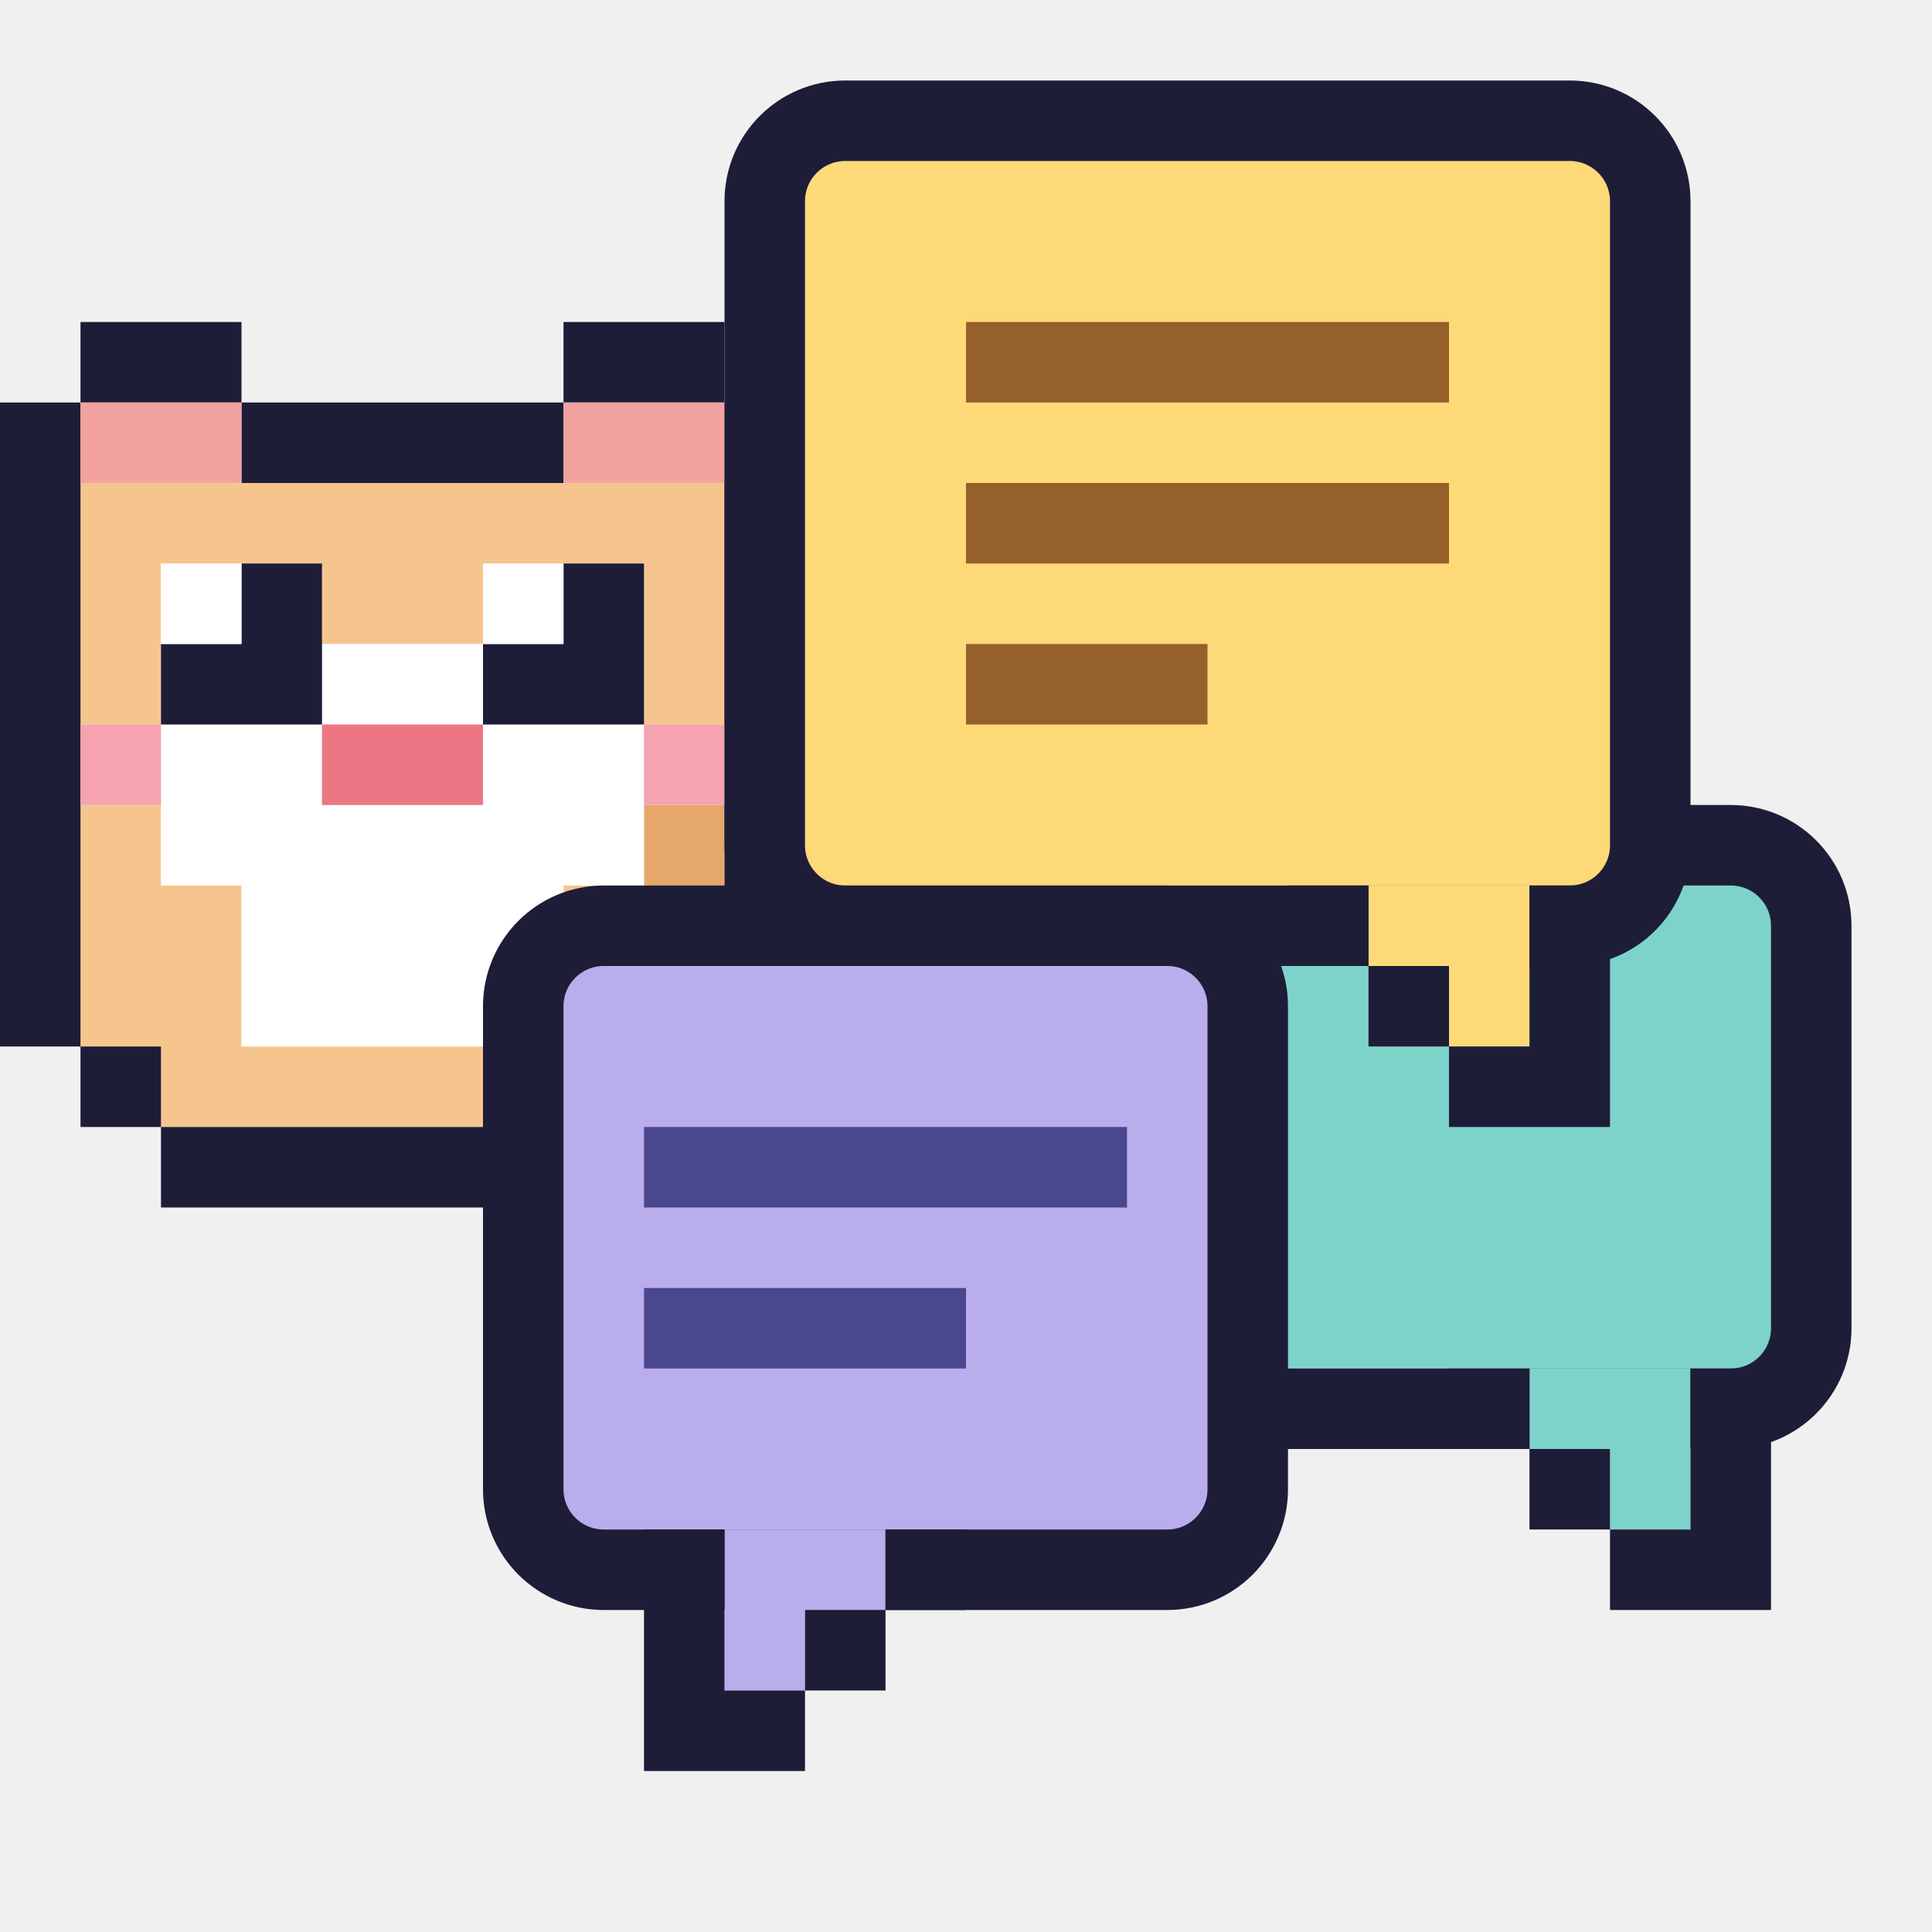
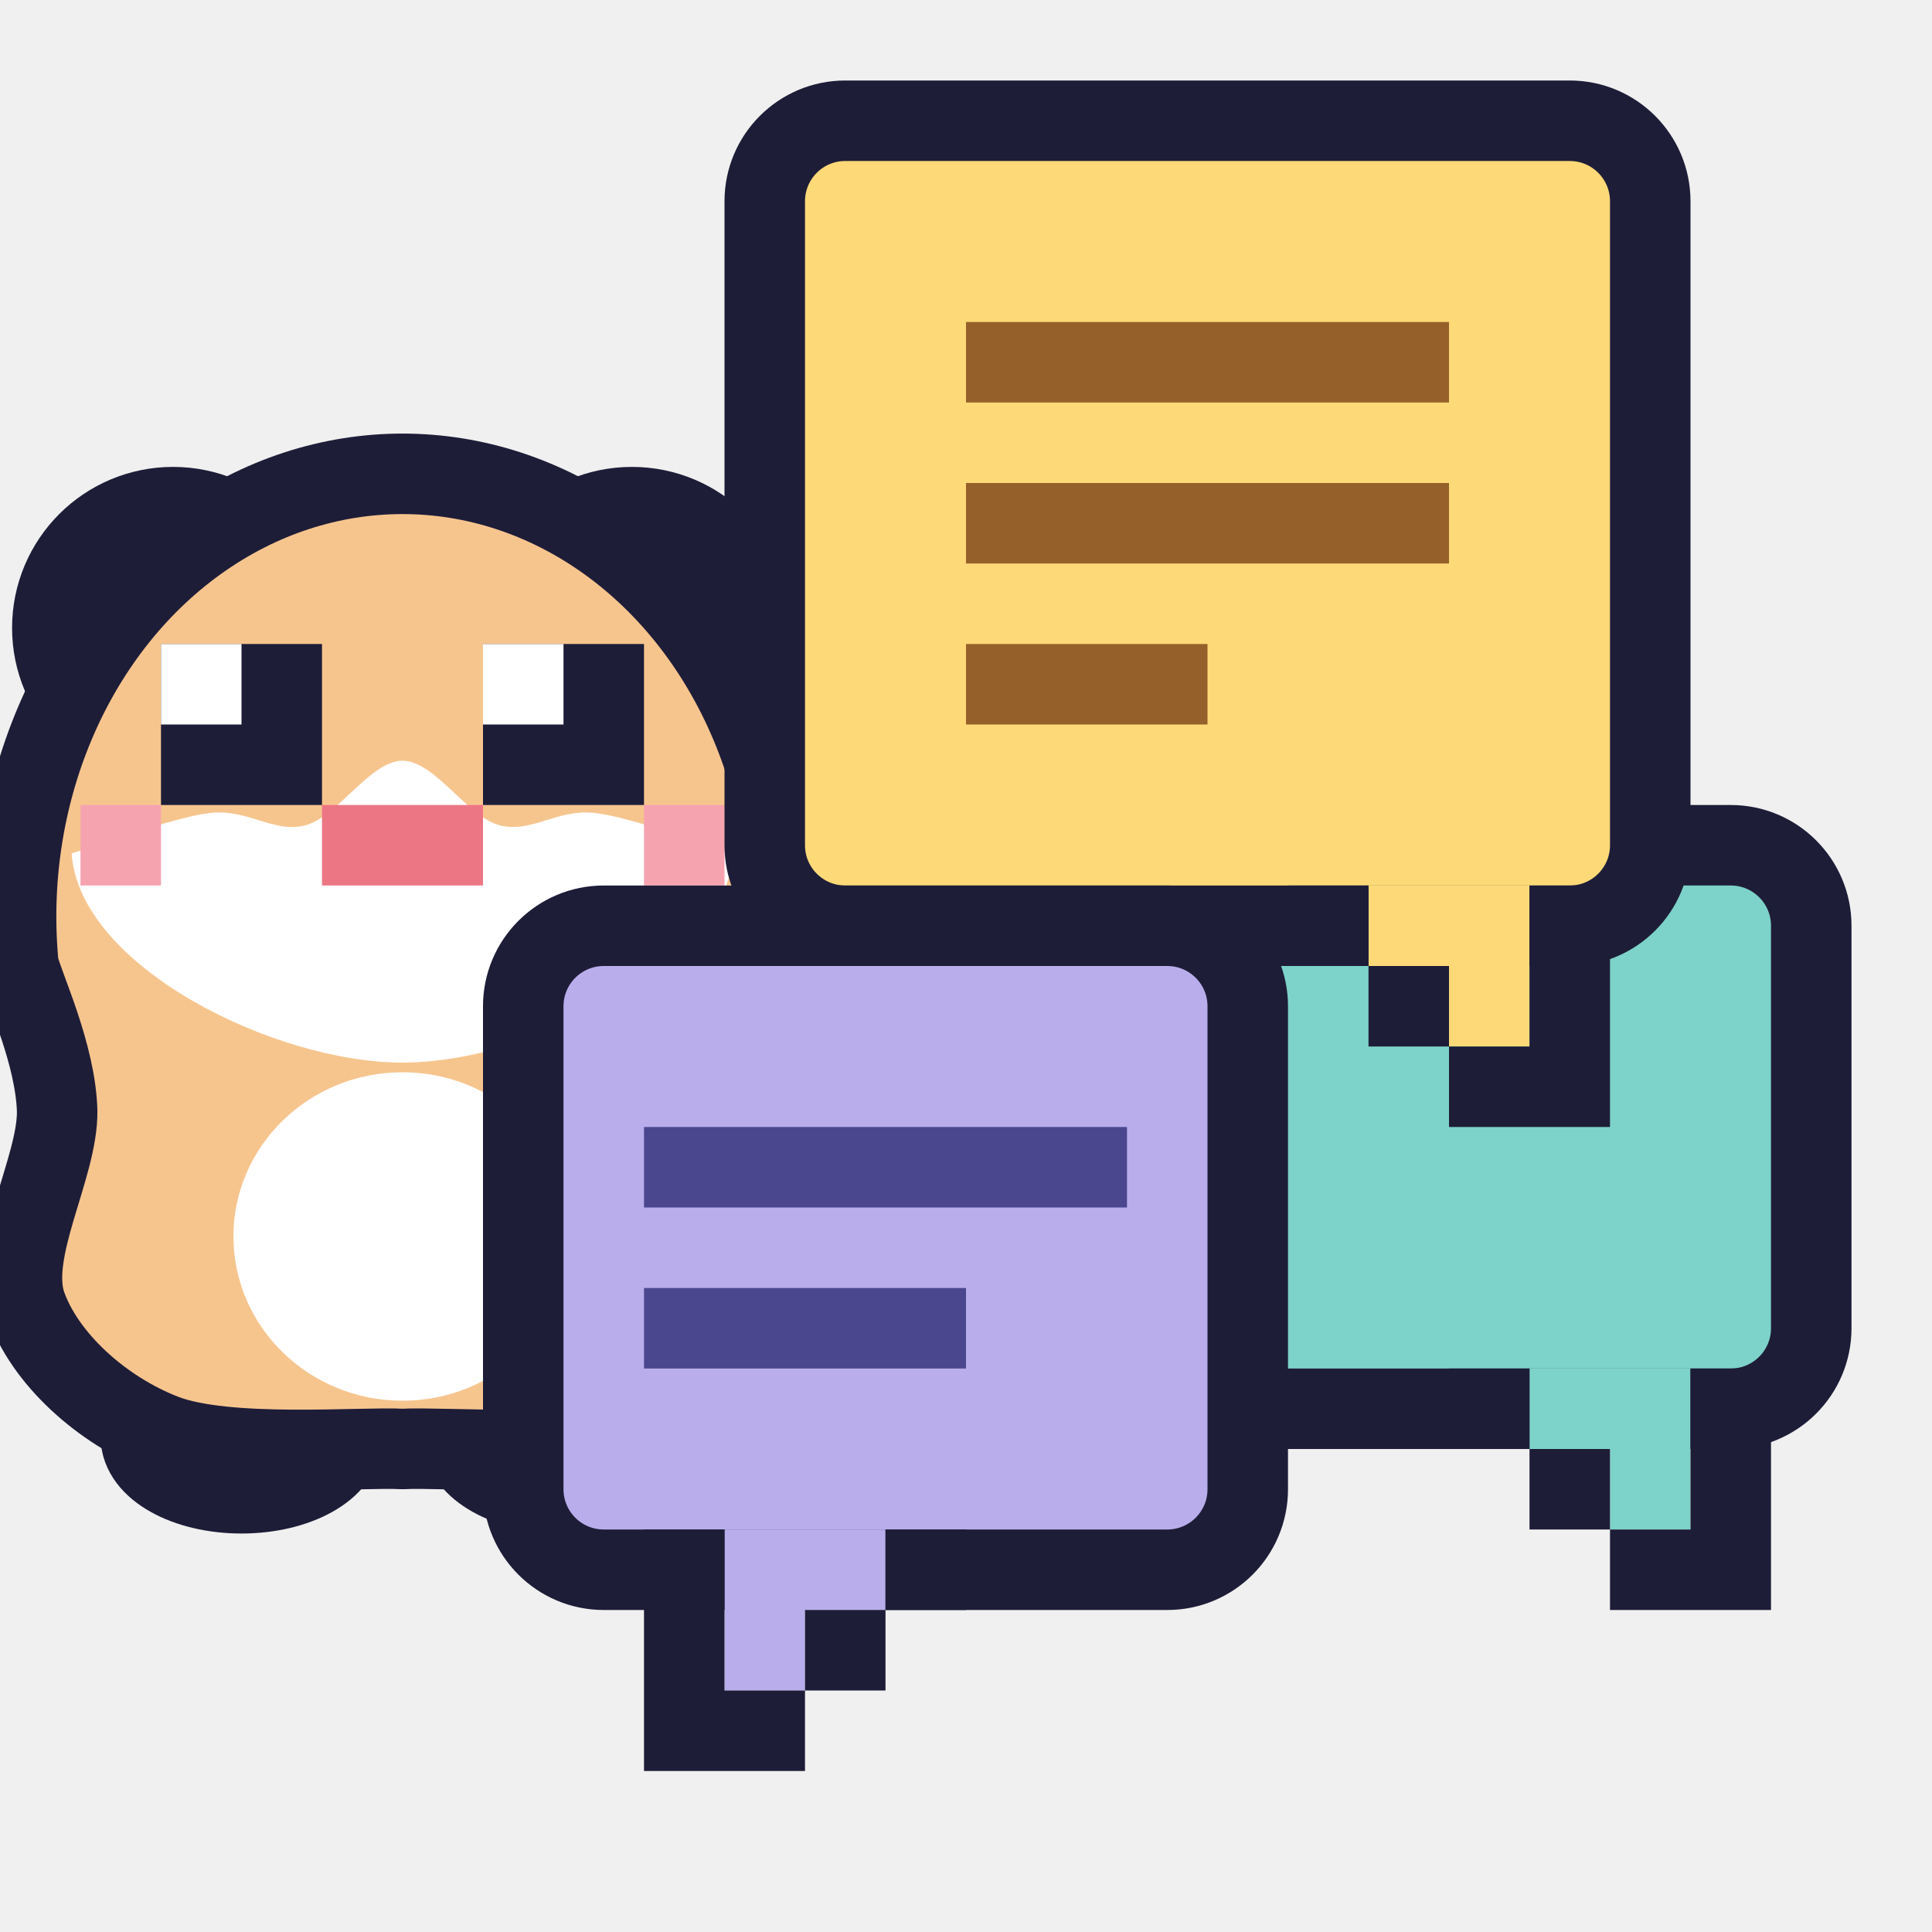
<svg xmlns="http://www.w3.org/2000/svg" width="24" height="24" viewBox="0 0 24 24">
  <g id="back">
    <path id="teal" d="M15.5 10.5H21.5A1 1 0 0 1 22.5 11.5V16.5A1 1 0 0 1 21.5 17.5H15.5A1 1 0 0 1 14.5 16.5V11.5A1 1 0 0 1 15.5 10.5Z" fill="#7DD3C9" stroke="#1E1D38" stroke-width="1" stroke-linejoin="round" />
    <path id="teal_tail_fill" d="M19 17h2v1h-2ZM20 18h1v1h-1Z" fill="#7DD3C9" />
    <path id="teal_tail_ink" d="M18 17h1v1h-1ZM21 17h1v1h-1ZM19 18h1v1h-1ZM21 18h1v1h-1ZM20 19h2v1h-2Z" fill="#1E1D38" />
  </g>
  <g id="hamster">
-     <path id="hm_peach" d="M1 6h8v1h-8ZM1 7h1v1h-1ZM4 7h2v1h-2ZM8 7h1v1h-1ZM1 8h1v1h-1ZM8 8h1v1h-1ZM1 10h1v1h-1ZM1 11h2v1h-2ZM7 11h1v1h-1ZM1 12h2v1h-2ZM7 12h1v1h-1ZM2 13h5v1h-5Z" fill="#F6C58E" />
-     <path id="hm_peach_shade" d="M8 10h1v1h-1ZM8 11h1v1h-1ZM8 12h1v1h-1ZM7 13h1v1h-1Z" fill="#E5A86A" />
-     <path id="hm_muzzle" d="M4 8h2v1h-2ZM2 9h2v1h-2ZM6 9h2v1h-2ZM2 10h6v1h-6ZM3 11h4v1h-4ZM3 12h4v1h-4Z" fill="#FFFFFF" />
-     <path id="hm_outline" d="M1 4h2v1h-2ZM7 4h2v1h-2ZM0 5h1v1h-1ZM3 5h4v1h-4ZM9 5h1v1h-1ZM0 6h1v1h-1ZM9 6h1v1h-1ZM0 7h1v1h-1ZM9 7h1v1h-1ZM0 8h1v1h-1ZM9 8h1v1h-1ZM0 9h1v1h-1ZM9 9h1v1h-1ZM0 10h1v1h-1ZM9 10h1v1h-1ZM0 11h1v1h-1ZM9 11h1v1h-1ZM0 12h1v1h-1ZM9 12h1v1h-1ZM1 13h1v1h-1ZM8 13h1v1h-1ZM2 14h6v1h-6Z" fill="#1E1D38" />
-     <path id="hm_ears_in" d="M1 5h2v1h-2ZM7 5h2v1h-2Z" fill="#F2A3A0" />
-     <path id="hm_eyes" d="M3 7h1v1h-1ZM7 7h1v1h-1ZM2 8h2v1h-2ZM6 8h2v1h-2Z" fill="#1E1D38" />
-     <path id="hm_eyes_hl" d="M2 7h1v1h-1ZM6 7h1v1h-1Z" fill="#FFFFFF" />
-     <path id="hm_blush" d="M1 9h1v1h-1ZM8 9h1v1h-1Z" fill="#F6A3B0" />
-     <path id="hm_nose" d="M4 9h2v1h-2Z" fill="#EC7684" />
+     <path id="hb_feet" d="M1.75 17.85A1.25 0.7 0 1 1 4.25 17.85A1.25 0.7 0 1 1 1.75 17.85ZM5.75 17.85A1.25 0.7 0 1 1 8.25 17.85A1.25 0.7 0 1 1 5.75 17.85Z" fill="#F6C58E" stroke="#1E1D38" stroke-width="1" />
+     <path id="hb_ears" d="M0.65 7.8A1.5 1.5 0 1 1 3.65 7.8A1.5 1.5 0 1 1 0.65 7.8ZM6.35 7.8A1.5 1.5 0 1 1 9.35 7.8A1.5 1.5 0 1 1 6.35 7.8Z" fill="#F6C58E" stroke="#1E1D38" stroke-width="1" />
+     <path id="hb_ears_in" d="M1.65 8A0.78 0.78 0 1 1 3.2 8A0.78 0.78 0 1 1 1.65 8ZM6.8 8A0.78 0.78 0 1 1 8.35 8A0.78 0.78 0 1 1 6.8 8Z" fill="#F2A3A0" />
+     <path id="hb_body" d="M0.23 12A4.8 5.5 0 1 1 9.77 12C9.69 12.3 9.31 13.1 9.29 13.8C9.28 14.5 9.9 15.53 9.68 16.2C9.45 16.87 8.74 17.52 7.96 17.82C7.18 18.12 5.49 17.97 5 18C4.51 17.97 2.82 18.12 2.04 17.82C1.26 17.52 0.55 16.87 0.32 16.2C0.1 15.53 0.72 14.5 0.71 13.8C0.69 13.1 0.31 12.3 0.23 12Z" fill="#F6C58E" stroke="#1E1D38" stroke-width="1" stroke-linejoin="round" />
+     <path id="hb_muzzle" d="M0.89 10.6C1.18 10.52 2.12 10.16 2.6 10.1C3.08 10.04 3.4 10.36 3.8 10.25C4.2 10.14 4.6 9.45 5 9.45C5.4 9.45 5.8 10.14 6.2 10.25C6.6 10.36 6.92 10.04 7.4 10.1C7.88 10.16 8.82 10.52 9.11 10.6C9.02 12 6.6 13.2 5 13.2C3.4 13.2 0.98 12 0.89 10.6ZM2.9 15.36A2.1 2.04 0 1 1 7.1 15.36A2.1 2.04 0 1 1 2.9 15.36Z" fill="#FFFFFF" />
+     <path id="hb_eyes" d="M2 8h2v2h-2ZM6 8h2v2h-2Z" fill="#1E1D38" />
+     <path id="hb_eyes_hl" d="M2 8h1v1h-1ZM6 8h1v1h-1Z" fill="#FFFFFF" />
+     <path id="hb_nose" d="M4 10h2v1h-2Z" fill="#EC7684" />
+     <path id="hb_blush" d="M1 10h1v1h-1ZM8 10h1v1h-1Z" fill="#F6A3B0" />
  </g>
  <g id="object">
    <path id="yellow" d="M10.5 1.5H19.5A1 1 0 0 1 20.5 2.5V10.5A1 1 0 0 1 19.5 11.5H10.5A1 1 0 0 1 9.5 10.5V2.5A1 1 0 0 1 10.5 1.5Z" fill="#FDD978" stroke="#1E1D38" stroke-width="1" stroke-linejoin="round" />
    <path id="yellow_tail_fill" d="M17 11h2v1h-2ZM18 12h1v1h-1Z" fill="#FDD978" />
    <path id="yellow_tail_ink" d="M16 11h1v1h-1ZM19 11h1v1h-1ZM17 12h1v1h-1ZM19 12h1v1h-1ZM18 13h2v1h-2Z" fill="#1E1D38" />
    <path id="text_y" d="M12 4.5H18M12 6.5H18M12 8.5H15" fill="none" stroke="#96602A" stroke-width="1" />
  </g>
  <g id="front">
    <path id="purple" d="M7.5 11.5H14.5A1 1 0 0 1 15.5 12.5V18.5A1 1 0 0 1 14.5 19.5H7.5A1 1 0 0 1 6.5 18.5V12.5A1 1 0 0 1 7.5 11.5Z" fill="#B9AEEB" stroke="#1E1D38" stroke-width="1" stroke-linejoin="round" />
    <path id="purple_tail_fill" d="M9 19h2v1h-2ZM9 20h1v1h-1Z" fill="#B9AEEB" />
    <path id="purple_tail_ink" d="M8 19h1v1h-1ZM11 19h1v1h-1ZM8 20h1v1h-1ZM10 20h1v1h-1ZM8 21h2v1h-2Z" fill="#1E1D38" />
    <path id="text_p" d="M8 14.5H14M8 16.5H12" fill="none" stroke="#4A478F" stroke-width="1" />
  </g>
</svg>
